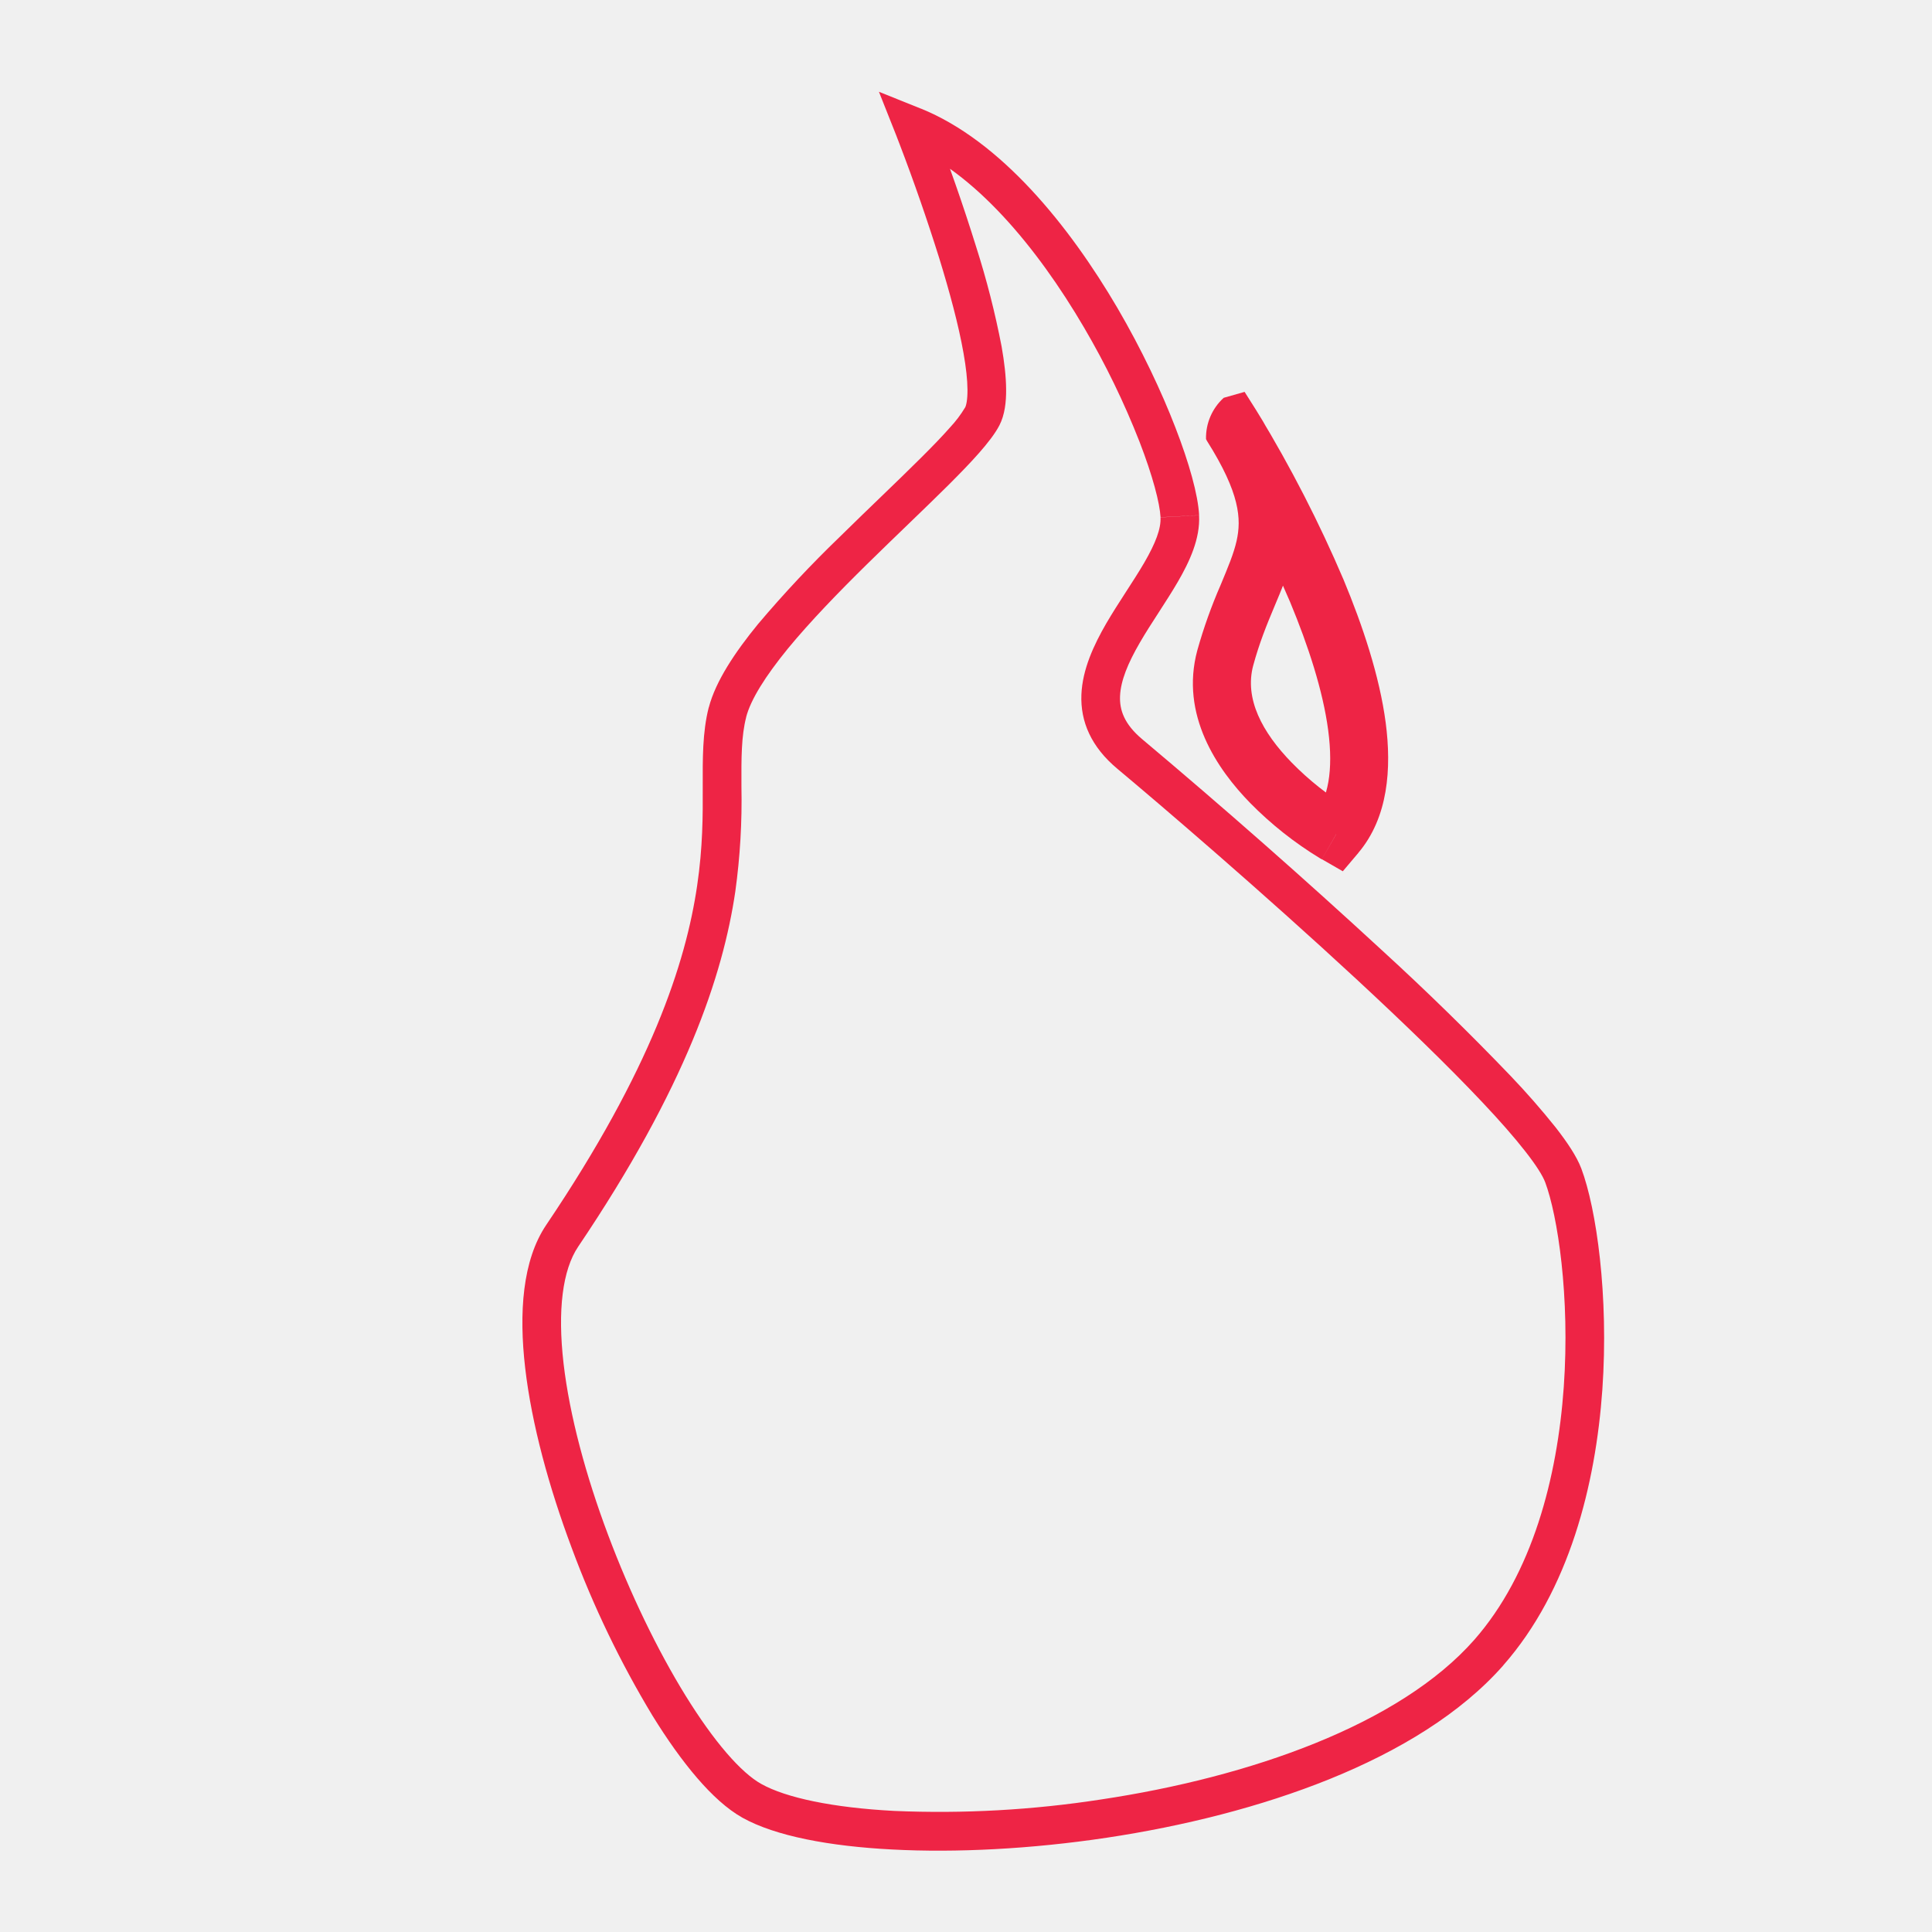
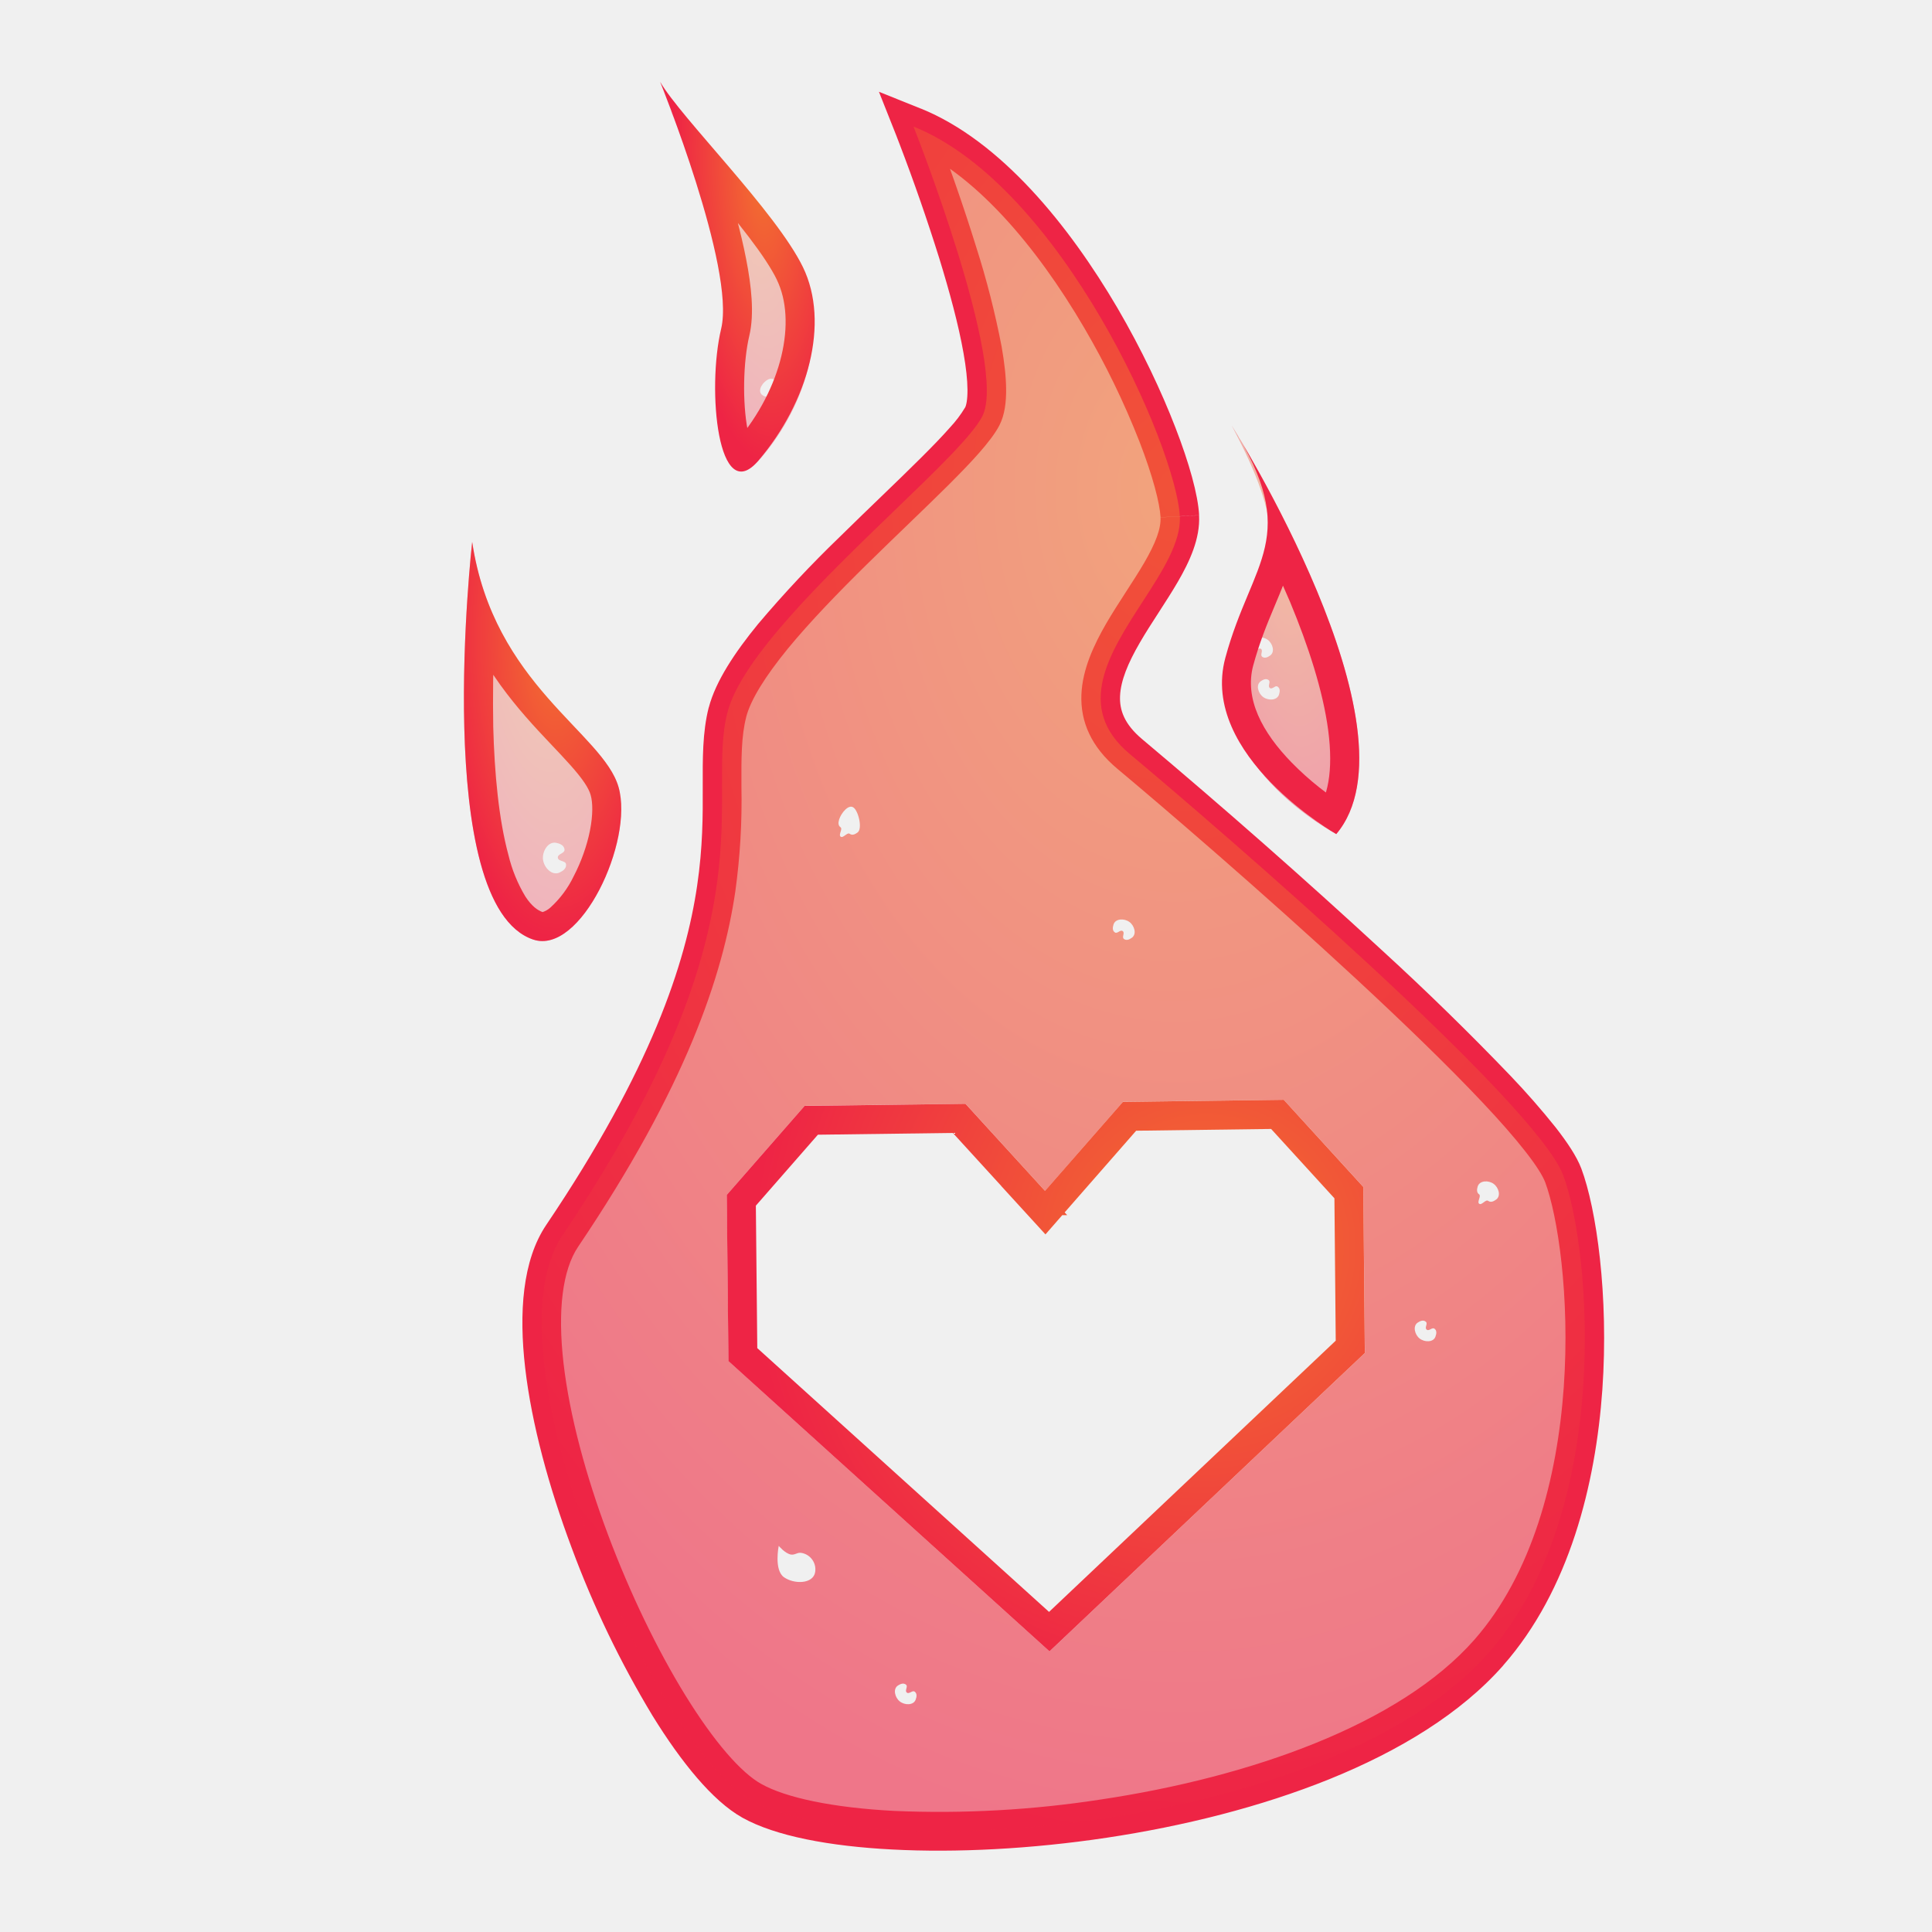
- <svg xmlns="http://www.w3.org/2000/svg" version="1.1" width="3000" height="3000">
-   <svg fill="none" viewBox="0 0 3000 3000">
-     <g clip-path="url(#a)">
-       <path fill-rule="evenodd" clip-rule="evenodd" d="M1245.4 434.9c38.6 79.3 7.7 192.5-63.4 276-58 68-74-101.5-53.4-188 17.9-74.6-59.8-282.5-81.5-338.5 13.8 26.1 49 65.5 86.5 107.5 44.7 50 92.6 103.5 111.8 143Zm-203.9-264.5 5.6 14c-2.8-5.2-4.7-10-5.5-14Zm174.2 428.5s-12.9-14-22-10.1c-9.1 3.8-17.8 17.1-11 23.8 5.1 5 13.3 4.5 18.4-1.2 1.1-1.2 1.5-2.6 1.8-4 .4-1.3.7-2.7 1.8-4 3.2-3.5 11-4.5 11-4.5Z" fill="url(#b)" fill-opacity=".3" />
-       <mask id="SvgjsMask1124" fill="#fff">
-         <path d="M1177.8 715c77.4-90.7 111-213.8 69-300.2-42-86.3-189.3-231.6-221.8-287.8 0 0 117.3 289.4 94.8 383.5-22.5 94.2-5 278.7 58 204.6Z" />
-       </mask>
-       <path d="m1177.8 715-34.2-29.1 34.2 29.2ZM1025 127l39-22.5-80.7 39.4L1025 127Zm187 617.3c83.5-97.8 128.3-240.2 75.3-349.1l-81 39.3c31 63.7 8.7 167.7-62.7 251.4l68.5 58.4Zm75.3-349.1c-24-49.4-75.6-111.9-120.7-164.8-23.5-27.6-45.7-53-64.5-75.6a444.5 444.5 0 0 1-38.1-50.3l-78 45a513 513 0 0 0 47 62.8c19.1 23.1 42.6 50 65.1 76.5 47.2 55.4 90.3 108.7 108.3 145.7l81-39.3ZM1025 127l-41.7 17 .3.6a716 716 0 0 1 4.5 11.4 2260.2 2260.2 0 0 1 49.8 141c13 41.3 25 84.5 32.4 122.5 7.8 40 8.9 67.3 5.7 80.6l87.6 20.9c8-33.8 3-78-5-118.7-8.3-42.7-21.3-89.5-34.8-132.4a2376.6 2376.6 0 0 0-55.7-156.3l-1-2.5-.3-.7v-.2L1025 127Zm51 373.1a489 489 0 0 0-3.5 184.4c2.8 14 6.5 28 11.8 40.6a95 95 0 0 0 26.1 37.3 63 63 0 0 0 58.4 12.3 92 92 0 0 0 43.3-30.5l-68.5-58.3c-5.5 6.4-5.6 4 .2 2.3a27 27 0 0 1 23.7 4.7c3.1 2.5 2.3 3.3-.2-2.5-2.1-5.1-4.4-12.8-6.4-23-8.2-42.6-7-105.7 2.7-146.4L1076 500Z" fill="url(#c)" mask="url(#d)" />
-       <path fill-rule="evenodd" clip-rule="evenodd" d="M2075 1295.2s-199.3-105.1-158.3-257c9.5-35 20.2-63.1 29.7-88 31.7-83.4 50.3-132.2-33.8-289.3l.7 1.1c16 25.8 294.2 476.4 161.6 633.2Zm-129.2-285.6c-4-2.8-3.5-7.6-2-12.3 2.8-9.2 16.6-9.6 24.5-4 7.9 5.7 11.9 18.9 4 24.6-4 2.8-8.3 4.8-12.3 2-2-1.5-1.5-3.8-1-6.2.5-2.3 1-4.7-1-6.1-2-1.4-4-.2-6.1 1-2 1.2-4.2 2.4-6.1 1Zm40.2 69c1.5-4.7 2-9.5-2-12.3-1.9-1.5-4-.3-6 1-2.1 1.2-4.2 2.4-6.2 1-2-1.5-1.5-3.9-1-6.2.5-2.4 1-4.7-1-6.2-3.8-2.8-8.3-.8-12.2 2-7.9 5.6-4 18.8 3.9 24.5 7.8 5.8 21.6 5.4 24.5-3.8Z" fill="url(#e)" fill-opacity=".4" />
-       <mask id="SvgjsMask1123" fill="#fff">
-         <path d="M2075 1295.2s-213.3-121.9-172.3-273.7c41-152 119.6-186.5 10-360.6-.3 0 298.8 472.8 162.2 634.3Z" />
-       </mask>
-       <path d="m2075 1295.2-22.4 39 32.5 18.7 24.2-28.6-34.4-29ZM1912.5 661l38.1-24-18-28.5-32.4 9.2 12.3 43.3Zm162.3 634.3a8209.3 8209.3 0 0 1 22.4-39l-.2-.2-1.4-.8a454.4 454.4 0 0 1-90-71.3c-45.6-46.8-73.5-99-59.6-150.7l-86.8-23.5c-27.1 100.2 31 184.8 82 237a559.5 559.5 0 0 0 108.1 85.7l2.2 1.3.7.4.2.1h.1l22.3-39Zm-128.8-262c9.5-34.9 21-63.2 32.4-90.3 11-26.2 23-54.2 29.6-83.6 14.6-65 1.1-129.5-57.4-222.4l-76.2 48c51.2 81.2 53.3 121 45.8 154.8-4.5 20-13 40-24.8 68.5a780 780 0 0 0-36.2 101.5l86.8 23.5Zm-45.8-415.6a83.9 83.9 0 0 0-27.5 64.1l.8 1.6.5.9a22.2 22.2 0 0 1 1 1.7 532.4 532.4 0 0 1 11.4 18.6 1934.2 1934.2 0 0 1 116.9 230.3c28.1 67.6 51 137.7 59.1 199 8.3 63-.2 106.7-22 132.4l68.8 58c46.5-55 51.8-131 42.5-202.1-9.6-72.7-35.9-151.1-65.4-222a2032.4 2032.4 0 0 0-132.2-257.5l-2.5-4-.5-1c-.1 0 0 0 0 .1l.4.7.9 1.6a84 84 0 0 1-27.6 64.1l-24.6-86.5Z" fill="#EE2445" mask="url(#f)" />
-       <path fill-rule="evenodd" clip-rule="evenodd" d="M960.5 1222.3c24 84.2-59.1 261.5-132.6 236.6-155.1-52.8-97.6-590.7-94.8-616.5v-1c21.3 142 98.7 223.7 157.9 286.2 33.3 35.2 60.9 64.3 69.5 94.7ZM868.6 1355c5.8-2.7 11-6.4 10.4-12.8-.4-3.2-3.4-4.2-6.4-5.2-3-1-6-2-6.4-5.2-.3-3.1 2.5-4.7 5.2-6.3 2.8-1.6 5.5-3.2 5.2-6.4-.7-6.4-6.5-9-12.7-10.3-12.5-2.8-22 12.7-20.8 25.4 1.3 12.8 13.8 26 25.5 20.8Z" fill="url(#g)" fill-opacity=".3" />
-       <mask id="SvgjsMask1122" fill="#fff">
-         <path d="M827.9 1458.9c73.5 24.9 156.5-152.4 132.6-236.6-24-84.4-194.2-159-227.3-380.9.1-.2-64.3 563.4 94.6 617.5Z" />
-       </mask>
-       <path d="m827.9 1458.9-14.5 42.6 14.5-42.6Zm132.6-236.6-43.3 12.3 43.3-12.3ZM733.2 841.4l-39.3-21.9-7.5 13.4 2.3 15.2 44.5-6.7Zm80.2 660c38.9 13.3 73.9-2.7 98-22.2 24.1-19.7 44-47.8 59.2-76.9a363.5 363.5 0 0 0 33.8-95.3c6.2-31.7 8-66.4-.6-97l-86.6 24.6c3.3 11.5 3.7 30.5-1.1 55-4.7 23.7-13.7 48.9-25.3 71.1a158.4 158.4 0 0 1-36.2 48.6 34.1 34.1 0 0 1-12.1 7h-.2l-28.9 85.2Zm190.4-291.4c-9-31.7-30.4-58.8-50.6-81.5-10.5-11.9-22.3-24.1-33.7-36.3a1272 1272 0 0 1-35.3-38.4c-46.6-53.3-91.7-119.7-106.5-219l-89 13.3c18.3 122.5 74.8 204.3 127.7 264.9 13 15 26 28.7 37.7 41.1 12 12.7 22.5 23.7 31.8 34.2 19.5 21.9 28.4 35.8 31.3 46.3l86.6-24.6ZM772.5 863.3c-50.6 21.7-84.3-23.3-84.2-24.7V837l.1-.1a1237.7 1237.7 0 0 0-2.4 24.5 2486 2486 0 0 0-10 269.4c1.9 75.1 8.9 154.8 26.6 220.4 8.8 32.8 21 64.1 37.9 90.1 17 26.2 40.7 49.1 72.9 60l29-85.1c-7.6-2.6-16.8-9.1-26.6-24.1a228.9 228.9 0 0 1-26.3-64.4c-15-55.3-21.7-126.6-23.6-199.2a2395.1 2395.1 0 0 1 11.8-280.8l.2-1.2v-.5a70.1 70.1 0 0 0 .2-1.8c0-1.5-33.6-46.4-84.2-24.8l78.6 43.8Z" fill="url(#h)" mask="url(#i)" />
-       <path d="m1418.5 196.5 11.2-27.9-64.9-26.1 25.8 65 27.9-11ZM873 1919l-25-16.8 25 16.8Zm1438.6 647.3 22.5 19.8-22.5-19.8ZM1832 801.7l-30 1.6 30-1.6Zm-413.5-605.2-27.9 11 .1.3.3.7a403.7 403.7 0 0 1 5.7 14.8 3018.3 3018.3 0 0 1 61.8 177.8c15.7 51 30 103.4 37.7 147.5 3.9 22 6 41.2 6.1 56.5.1 16.2-2 24.6-3.7 27.8l53.2 27.7c8.5-16.4 10.7-36.8 10.5-56-.1-19.9-2.8-42.6-7-66.5a1338.4 1338.4 0 0 0-39.5-154.7 2952.6 2952.6 0 0 0-67.7-193.6l-1.3-3.2-.3-.9v-.2h-.1l-27.9 11Zm80 436.4a181.7 181.7 0 0 1-23.1 30.6c-12.1 13.8-27.5 29.7-45.5 47.6-36.8 36.7-79.7 77-125.7 122.3a1813 1813 0 0 0-127 135.5c-35.8 43.7-66 88.9-76.6 129.7l58 15c7-27.2 29.9-63.7 65-106.7 34.6-42 78.2-87 122.7-130.8 43.4-42.7 90.2-86.9 126-122.5 18.2-18.2 34.8-35.2 48.1-50.4 13-14.8 24.5-29.4 31.4-42.6l-53.2-27.7Zm-398 465.7c-9.8 38.5-9.4 80-9.3 123.1.2 44.2.2 93.6-8.7 153.7-17.6 119.6-71 284.6-234.4 526.8l49.7 33.6c167.3-248 224.8-421.3 244-551.6a1032 1032 0 0 0 9.5-162.7c-.2-45.4-.2-78.4 7.4-108l-58.1-14.9Zm-252.4 803.6c-37 55-42.5 136.5-32.6 222 10.1 87.2 37 185.5 72.4 279.8a1534.4 1534.4 0 0 0 125.3 260.1c22.8 37 46.3 70 69.3 96.7 22.8 26.5 46.6 48.4 70.3 61.7l29.3-52.4c-15-8.3-33.4-24.3-54.1-48.4-20.5-23.8-42-54-63.7-89.1-43.3-70.2-86-158.3-120.2-249.6-34.3-91.4-59.6-184.8-69-265.7-9.5-82.5-1.7-145.3 22.7-181.5l-49.7-33.6Zm304.7 920.3c51.2 28.6 135.5 44.4 232.8 49.4 98.6 5.2 214.9-.6 333-18.3 118.2-17.8 239-47.7 346.6-91.3 107.2-43.5 203-101.3 269-176.2l-45.1-39.6c-57.5 65.2-144 118.7-246.5 160.2-102.1 41.4-218.2 70.3-332.9 87.5a1643.5 1643.5 0 0 1-321 17.8c-95.5-5-168.2-20.4-206.6-41.9l-29.3 52.4Zm1181.3-236.4c103-117 143.6-281.5 154-428 10.2-146.2-9.2-281.2-32.6-343.5l-56.2 21c19.4 51.8 38.8 177.5 28.9 318.3-10 140.8-48.7 289.8-139.1 392.6l45 39.6Zm121.4-771.5c-7.1-18.9-22-41-40-64.1a1211.5 1211.5 0 0 0-70-80 4271.5 4271.5 0 0 0-198.6-194 10851 10851 0 0 0-373.2-328.6l-38.5 46c68.7 57.4 225.8 192 371 326.5 72.6 67.3 141.9 134.2 195.5 191.1 26.9 28.5 49.5 54.2 66.5 76 17.6 22.4 27.5 38.5 31.1 48.2l56.2-21.1Zm-681.8-666.7c-28.1-23.5-35.4-45.6-34.5-67 1-24 12.3-51.2 30.5-82.6 8.9-15.4 18.8-30.8 29.2-46.8 10.1-15.7 20.7-32 30-48 18-31 35-67 33-103.4l-59.9 3.3c1 17.2-7.4 39.6-25 70-8.4 14.5-18.2 29.5-28.5 45.5-10.2 15.8-21 32.5-30.8 49.3-19.1 33.1-36.9 71-38.5 110.3-1.7 41.9 15.1 81.3 56 115.4l38.5-46ZM1862 800c-1.7-31.8-15.5-81-36.8-136-21.6-56-52.3-121.1-90-185.7-74.7-127.4-181-259.6-305.5-309.8l-22.4 55.7c105 42.3 202.7 159.2 276 284.4a1256 1256 0 0 1 86 177c20.9 54 31.6 95.8 32.8 117.6l59.9-3.2Z" fill="#EE2445" />
-       <path fill-rule="evenodd" clip-rule="evenodd" d="M1418.5 196.5s147.5 372 106.7 450.2c-15.6 29.9-71.8 84-137.2 147-106.1 102.4-236.7 228.2-258.4 312.4-8.6 33.5-8.5 70.1-8.4 113.6.5 132.8 1 329.8-248.2 699.3-122.9 182.1 139.4 790.8 294.5 877.3 179.2 100 897.3 50.2 1144.1-230 193.5-219.8 158.6-627.2 115.8-741.2s-535-539-673-654.2c-86.5-72.2-31.6-157 19.8-236.5 30.6-47.3 60-92.8 57.8-132.7-5.7-107.2-183.8-512.7-413.5-605.2ZM1217.2 2449c-15.6-11.3-8-48.6-8-48.6s10 12 19 13.5c3 .5 5.5-.4 8-1.3 2.5-1 5-1.8 8.1-1.3a26 26 0 0 1 21.5 29.7c-3 19-33 19.2-48.6 8Zm1079.4-594.5c-3.9-2.9-3.4-7.7-2-12.3 3-9.3 16.7-9.7 24.6-4 7.9 5.6 11.9 18.8 4 24.5-4 2.9-8.3 4.9-12.3 2-2-1.4-4.5.4-7 2.2-2.5 1.9-5 3.7-7 2.3-2-1.5-1-4.4-.1-7.4s1.8-6-.2-7.4Zm-567.5-419c-1.5 4.7-2 9.5 2 12.3 2 1.4 4 .2 6.1-1 2-1.2 4.2-2.4 6.1-1 2 1.4 1.5 3.8 1 6.1-.5 2.4-1 4.7 1 6.2 4 2.8 8.4.8 12.3-2 7.9-5.7 3.9-19-4-24.6-7.9-5.7-21.6-5.3-24.5 4Zm-424-151c-4-2.8-3.4-7.6-2-12.3 2.9-9.2 14.3-24 22.2-18.3 7.9 5.7 14.2 33.2 6.3 38.8-3.9 2.9-8.3 4.9-12.2 2-2-1.4-4.5.5-7 2.3-2.6 1.8-5 3.6-7 2.2s-1.1-4.4-.2-7.3c1-3 1.9-6-.1-7.4Zm116.7 1354.8c1.7-4.6 2.4-9.3-1.3-12.4-2-1.5-4-.4-6.2.7-2.2 1-4.3 2.2-6.2.6-1.9-1.5-1.3-3.8-.7-6.2.6-2.3 1.3-4.6-.6-6.1-3.8-3-8.3-1.3-12.4 1.3-8.2 5.2-4.9 18.6 2.7 24.7 7.5 6.1 21.3 6.4 24.7-2.6Zm805.8-576c3.8 3 3 7.8 1.3 12.4-3.3 9-17.1 8.7-24.7 2.6-7.5-6-10.8-19.5-2.6-24.7 4-2.6 8.6-4.4 12.3-1.3 2 1.5 1.3 3.8.7 6.2-.6 2.3-1.2 4.6.7 6.1 1.9 1.6 4 .5 6.1-.6 2.2-1.1 4.3-2.2 6.2-.7Zm-484-352.4 249.8-3.2L2117 1843l2.4 258-489.7 463.2-498.5-450.8-2.6-258 120.9-138.3 249.8-3.2 123.5 135.3 120.9-138.3Z" fill="url(#j)" fill-opacity=".6" />
-       <path d="m1606 1864.4 17 18.6 16.6-19 114.3-130.6 229.7-3 110.9 121.5 2.2 239.5-467.4 442.2-475.8-430.2-2.4-239.6 108.6-124.2 229.7-3 116.7 127.8Z" stroke="url(#k)" stroke-width="45" />
-     </g>
-     <defs>
-       <radialGradient id="SvgjsRadialGradient1121" cx="0" cy="0" r="1" gradientUnits="userSpaceOnUse" gradientTransform="rotate(83.8 416.3 802.9) scale(416.977 122.414)">
-         <stop stop-color="#F37030" />
-         <stop offset="1" stop-color="#EE2445" />
-       </radialGradient>
-       <radialGradient id="SvgjsRadialGradient1120" cx="0" cy="0" r="1" gradientUnits="userSpaceOnUse" gradientTransform="matrix(17.56818 448.377 -135.9986 5.32866 1183.3 273.2)">
-         <stop stop-color="#F37030" />
-         <stop offset="1" stop-color="#EE2445" />
-       </radialGradient>
-       <radialGradient id="SvgjsRadialGradient1119" cx="0" cy="0" r="1" gradientUnits="userSpaceOnUse" gradientTransform="matrix(51.64596 476.1754 -138.3993 15.01078 1988.8 824.7)">
-         <stop stop-color="#F37030" />
-         <stop offset="1" stop-color="#EE2445" />
-       </radialGradient>
-       <radialGradient id="SvgjsRadialGradient1118" cx="0" cy="0" r="1" gradientUnits="userSpaceOnUse" gradientTransform="rotate(84.7 -126.5 957) scale(463.02 173.196)">
-         <stop stop-color="#F37030" />
-         <stop offset="1" stop-color="#EE2445" />
-       </radialGradient>
-       <radialGradient id="SvgjsRadialGradient1117" cx="0" cy="0" r="1" gradientUnits="userSpaceOnUse" gradientTransform="rotate(89.7 -69.7 931.4) scale(459.665 176.309)">
-         <stop stop-color="#F37030" />
-         <stop offset="1" stop-color="#EE2445" />
-       </radialGradient>
-       <radialGradient id="SvgjsRadialGradient1116" cx="0" cy="0" r="1" gradientUnits="userSpaceOnUse" gradientTransform="matrix(37.16567 2136.057 -1444.181 25.1276 1820.6 759.4)">
-         <stop stop-color="#F37030" />
-         <stop offset="1" stop-color="#EE2445" />
-       </radialGradient>
-       <radialGradient id="SvgjsRadialGradient1115" cx="0" cy="0" r="1" gradientUnits="userSpaceOnUse" gradientTransform="matrix(-374.174 605.721 -591.0326 -365.1004 1869.8 1940.7)">
-         <stop stop-color="#F37030" />
-         <stop offset="1" stop-color="#EE2445" />
-       </radialGradient>
-       <clipPath id="SvgjsClipPath1114">
-         <path fill="#fff" d="M0 0h3000v3000H0z" />
-       </clipPath>
-     </defs>
-   </svg>
-   <style>@media (prefers-color-scheme: light) { :root { filter: none; } }
- @media (prefers-color-scheme: dark) { :root { filter: none; } }
- </style>
+ <svg xmlns="http://www.w3.org/2000/svg" fill="none" viewBox="0 0 3000 3000">
+   <g clip-path="url(#a)">
+     <path fill-rule="evenodd" clip-rule="evenodd" d="M1245.4 434.9c38.6 79.3 7.7 192.5-63.4 276-58 68-74-101.5-53.4-188 17.9-74.6-59.8-282.5-81.5-338.5 13.8 26.1 49 65.5 86.5 107.5 44.7 50 92.6 103.5 111.8 143Zm-203.9-264.5 5.6 14c-2.8-5.2-4.7-10-5.5-14Zm174.2 428.5s-12.9-14-22-10.1c-9.1 3.8-17.8 17.1-11 23.8 5.1 5 13.3 4.5 18.4-1.2 1.1-1.2 1.5-2.6 1.8-4 .4-1.3.7-2.7 1.8-4 3.2-3.5 11-4.5 11-4.5Z" fill="url(#b)" fill-opacity=".3" />
+     <mask id="d" fill="#fff">
+       <path d="M1177.8 715c77.4-90.7 111-213.8 69-300.2-42-86.3-189.3-231.6-221.8-287.8 0 0 117.3 289.4 94.8 383.5-22.5 94.2-5 278.7 58 204.6Z" />
+     </mask>
+     <path d="m1177.8 715-34.2-29.1 34.2 29.2ZM1025 127l39-22.5-80.7 39.4L1025 127Zm187 617.3c83.5-97.8 128.3-240.2 75.3-349.1l-81 39.3c31 63.7 8.7 167.7-62.7 251.4l68.5 58.4Zm75.3-349.1c-24-49.4-75.6-111.9-120.7-164.8-23.5-27.6-45.7-53-64.5-75.6a444.5 444.5 0 0 1-38.1-50.3l-78 45a513 513 0 0 0 47 62.8c19.1 23.1 42.6 50 65.1 76.5 47.2 55.4 90.3 108.7 108.3 145.7l81-39.3ZM1025 127l-41.7 17 .3.6a716 716 0 0 1 4.5 11.4 2260.2 2260.2 0 0 1 49.8 141c13 41.3 25 84.5 32.4 122.5 7.8 40 8.9 67.3 5.7 80.6l87.6 20.9c8-33.8 3-78-5-118.7-8.3-42.7-21.3-89.5-34.8-132.4a2376.6 2376.6 0 0 0-55.7-156.3l-1-2.5-.3-.7v-.2L1025 127Zm51 373.1a489 489 0 0 0-3.5 184.4c2.8 14 6.5 28 11.8 40.6a95 95 0 0 0 26.1 37.3 63 63 0 0 0 58.4 12.3 92 92 0 0 0 43.3-30.5l-68.5-58.3c-5.5 6.4-5.6 4 .2 2.3a27 27 0 0 1 23.7 4.7c3.1 2.5 2.3 3.3-.2-2.5-2.1-5.1-4.4-12.8-6.4-23-8.2-42.6-7-105.7 2.7-146.4L1076 500Z" fill="url(#c)" mask="url(#d)" />
+     <path fill-rule="evenodd" clip-rule="evenodd" d="M2075 1295.2s-199.3-105.1-158.3-257c9.5-35 20.2-63.1 29.7-88 31.7-83.4 50.3-132.2-33.8-289.3l.7 1.1c16 25.8 294.2 476.4 161.6 633.2Zm-129.2-285.6c-4-2.8-3.5-7.6-2-12.3 2.8-9.2 16.6-9.6 24.5-4 7.9 5.7 11.9 18.9 4 24.6-4 2.8-8.3 4.8-12.3 2-2-1.5-1.5-3.8-1-6.2.5-2.3 1-4.7-1-6.1-2-1.4-4-.2-6.1 1-2 1.2-4.2 2.4-6.1 1Zm40.2 69c1.5-4.7 2-9.5-2-12.3-1.9-1.5-4-.3-6 1-2.1 1.2-4.2 2.4-6.2 1-2-1.5-1.5-3.9-1-6.2.5-2.4 1-4.7-1-6.2-3.8-2.8-8.3-.8-12.2 2-7.9 5.6-4 18.8 3.9 24.5 7.8 5.8 21.6 5.4 24.5-3.8Z" fill="url(#e)" fill-opacity=".4" />
+     <mask id="f" fill="#fff">
+       <path d="M2075 1295.2s-213.3-121.9-172.3-273.7c41-152 119.6-186.5 10-360.6-.3 0 298.8 472.8 162.2 634.3Z" />
+     </mask>
+     <path d="m2075 1295.2-22.4 39 32.5 18.7 24.2-28.6-34.4-29ZM1912.5 661l38.1-24-18-28.5-32.4 9.2 12.3 43.3Zm162.3 634.3a8209.3 8209.3 0 0 1 22.4-39l-.2-.2-1.4-.8a454.4 454.4 0 0 1-90-71.3c-45.6-46.8-73.5-99-59.6-150.7l-86.8-23.5c-27.1 100.2 31 184.8 82 237a559.5 559.5 0 0 0 108.1 85.7l2.2 1.3.7.4.2.1h.1l22.3-39Zm-128.8-262c9.5-34.9 21-63.2 32.4-90.3 11-26.2 23-54.2 29.6-83.6 14.6-65 1.1-129.5-57.4-222.4l-76.2 48c51.2 81.2 53.3 121 45.8 154.8-4.5 20-13 40-24.8 68.5a780 780 0 0 0-36.2 101.5l86.8 23.5Zm-45.8-415.6a83.9 83.9 0 0 0-27.5 64.1l.8 1.6.5.9a22.2 22.2 0 0 1 1 1.7 532.4 532.4 0 0 1 11.4 18.6 1934.2 1934.2 0 0 1 116.9 230.3c28.1 67.6 51 137.7 59.1 199 8.3 63-.2 106.7-22 132.4l68.8 58c46.5-55 51.8-131 42.5-202.1-9.6-72.7-35.9-151.1-65.4-222a2032.4 2032.4 0 0 0-132.2-257.5l-2.5-4-.5-1c-.1 0 0 0 0 .1l.4.7.9 1.6a84 84 0 0 1-27.6 64.1l-24.6-86.5Z" fill="#EE2445" mask="url(#f)" />
+     <path fill-rule="evenodd" clip-rule="evenodd" d="M960.5 1222.3c24 84.2-59.1 261.5-132.6 236.6-155.1-52.8-97.6-590.7-94.8-616.5v-1c21.3 142 98.7 223.7 157.9 286.2 33.3 35.2 60.9 64.3 69.5 94.7ZM868.6 1355c5.8-2.7 11-6.4 10.4-12.8-.4-3.2-3.4-4.2-6.4-5.2-3-1-6-2-6.4-5.2-.3-3.1 2.5-4.7 5.2-6.3 2.8-1.6 5.5-3.2 5.2-6.4-.7-6.4-6.5-9-12.7-10.3-12.5-2.8-22 12.7-20.8 25.4 1.3 12.8 13.8 26 25.5 20.8Z" fill="url(#g)" fill-opacity=".3" />
+     <mask id="i" fill="#fff">
+       <path d="M827.9 1458.9c73.5 24.9 156.5-152.4 132.6-236.6-24-84.4-194.2-159-227.3-380.9.1-.2-64.3 563.4 94.6 617.5Z" />
+     </mask>
+     <path d="m827.9 1458.9-14.5 42.6 14.5-42.6Zm132.6-236.6-43.3 12.3 43.3-12.3ZM733.2 841.4l-39.3-21.9-7.5 13.4 2.3 15.2 44.5-6.7Zm80.2 660c38.9 13.3 73.9-2.7 98-22.2 24.1-19.7 44-47.8 59.2-76.9a363.5 363.5 0 0 0 33.8-95.3c6.2-31.7 8-66.4-.6-97l-86.6 24.6c3.3 11.5 3.7 30.5-1.1 55-4.7 23.7-13.7 48.9-25.3 71.1a158.4 158.4 0 0 1-36.2 48.6 34.1 34.1 0 0 1-12.1 7h-.2l-28.9 85.2Zm190.4-291.4c-9-31.7-30.4-58.8-50.6-81.5-10.5-11.9-22.3-24.1-33.7-36.3a1272 1272 0 0 1-35.3-38.4c-46.6-53.3-91.7-119.7-106.5-219l-89 13.3c18.3 122.5 74.8 204.3 127.7 264.9 13 15 26 28.7 37.7 41.1 12 12.7 22.5 23.7 31.8 34.2 19.5 21.9 28.4 35.8 31.3 46.3l86.6-24.6ZM772.5 863.3c-50.6 21.7-84.3-23.3-84.2-24.7V837l.1-.1a1237.7 1237.7 0 0 0-2.4 24.5 2486 2486 0 0 0-10 269.4c1.9 75.1 8.9 154.8 26.6 220.4 8.8 32.8 21 64.1 37.9 90.1 17 26.2 40.7 49.1 72.9 60l29-85.1c-7.6-2.6-16.8-9.1-26.6-24.1a228.9 228.9 0 0 1-26.3-64.4c-15-55.3-21.7-126.6-23.6-199.2a2395.1 2395.1 0 0 1 11.8-280.8l.2-1.2v-.5a70.1 70.1 0 0 0 .2-1.8c0-1.5-33.6-46.4-84.2-24.8l78.6 43.8Z" fill="url(#h)" mask="url(#i)" />
+     <path d="m1418.5 196.5 11.2-27.9-64.9-26.1 25.8 65 27.9-11ZM873 1919l-25-16.8 25 16.8Zm1438.6 647.3 22.5 19.8-22.5-19.8ZM1832 801.7l-30 1.6 30-1.6Zm-413.5-605.2-27.9 11 .1.3.3.7a403.7 403.7 0 0 1 5.7 14.8 3018.3 3018.3 0 0 1 61.8 177.8c15.7 51 30 103.4 37.7 147.5 3.9 22 6 41.2 6.1 56.5.1 16.2-2 24.6-3.7 27.8l53.2 27.7c8.5-16.4 10.7-36.8 10.5-56-.1-19.9-2.8-42.6-7-66.5a1338.4 1338.4 0 0 0-39.5-154.7 2952.6 2952.6 0 0 0-67.7-193.6l-1.3-3.2-.3-.9v-.2h-.1l-27.9 11Zm80 436.4a181.7 181.7 0 0 1-23.1 30.6c-12.1 13.8-27.5 29.7-45.5 47.6-36.8 36.7-79.7 77-125.7 122.3a1813 1813 0 0 0-127 135.5c-35.8 43.7-66 88.9-76.6 129.7l58 15c7-27.2 29.9-63.7 65-106.7 34.6-42 78.2-87 122.7-130.8 43.4-42.7 90.2-86.9 126-122.5 18.2-18.2 34.8-35.2 48.1-50.4 13-14.8 24.5-29.4 31.4-42.6l-53.2-27.7Zm-398 465.7c-9.8 38.5-9.4 80-9.3 123.1.2 44.2.2 93.6-8.7 153.7-17.6 119.6-71 284.6-234.4 526.8l49.7 33.6c167.3-248 224.8-421.3 244-551.6a1032 1032 0 0 0 9.5-162.7c-.2-45.4-.2-78.4 7.4-108l-58.1-14.9Zm-252.4 803.6c-37 55-42.5 136.5-32.6 222 10.1 87.2 37 185.5 72.4 279.8a1534.4 1534.4 0 0 0 125.3 260.1c22.8 37 46.3 70 69.3 96.7 22.8 26.5 46.6 48.4 70.3 61.7l29.3-52.4c-15-8.3-33.4-24.3-54.1-48.4-20.5-23.8-42-54-63.7-89.1-43.3-70.2-86-158.3-120.2-249.6-34.3-91.4-59.6-184.8-69-265.7-9.5-82.5-1.7-145.3 22.7-181.5l-49.7-33.6Zm304.7 920.3c51.2 28.6 135.5 44.4 232.8 49.4 98.6 5.2 214.9-.6 333-18.3 118.2-17.8 239-47.7 346.6-91.3 107.2-43.5 203-101.3 269-176.2l-45.1-39.6c-57.5 65.2-144 118.7-246.5 160.2-102.1 41.4-218.2 70.3-332.9 87.5a1643.5 1643.5 0 0 1-321 17.8c-95.5-5-168.2-20.4-206.6-41.9l-29.3 52.4Zm1181.3-236.4c103-117 143.6-281.5 154-428 10.2-146.2-9.2-281.2-32.6-343.5l-56.2 21c19.4 51.8 38.8 177.5 28.9 318.3-10 140.8-48.7 289.8-139.1 392.6l45 39.6Zm121.4-771.5c-7.1-18.9-22-41-40-64.1a1211.5 1211.5 0 0 0-70-80 4271.5 4271.5 0 0 0-198.6-194 10851 10851 0 0 0-373.2-328.6l-38.5 46c68.7 57.4 225.8 192 371 326.5 72.6 67.3 141.9 134.2 195.5 191.1 26.9 28.5 49.5 54.2 66.5 76 17.6 22.4 27.5 38.5 31.1 48.2l56.2-21.1Zm-681.8-666.7c-28.1-23.5-35.4-45.6-34.5-67 1-24 12.3-51.2 30.5-82.6 8.9-15.4 18.8-30.8 29.2-46.8 10.1-15.7 20.7-32 30-48 18-31 35-67 33-103.4l-59.9 3.3c1 17.2-7.4 39.6-25 70-8.4 14.5-18.2 29.5-28.5 45.5-10.2 15.8-21 32.5-30.8 49.3-19.1 33.1-36.9 71-38.5 110.3-1.7 41.9 15.1 81.3 56 115.4l38.5-46ZM1862 800c-1.7-31.8-15.5-81-36.8-136-21.6-56-52.3-121.1-90-185.7-74.7-127.4-181-259.6-305.5-309.8l-22.4 55.7c105 42.3 202.7 159.2 276 284.4a1256 1256 0 0 1 86 177c20.9 54 31.6 95.8 32.8 117.6l59.9-3.2Z" fill="#EE2445" />
+     <path fill-rule="evenodd" clip-rule="evenodd" d="M1418.5 196.5s147.5 372 106.7 450.2c-15.6 29.9-71.8 84-137.2 147-106.1 102.4-236.7 228.2-258.4 312.4-8.6 33.5-8.5 70.1-8.4 113.6.5 132.8 1 329.8-248.2 699.3-122.9 182.1 139.4 790.8 294.5 877.3 179.2 100 897.3 50.2 1144.1-230 193.5-219.8 158.6-627.2 115.8-741.2s-535-539-673-654.2c-86.5-72.2-31.6-157 19.8-236.5 30.6-47.3 60-92.8 57.8-132.7-5.7-107.2-183.8-512.7-413.5-605.2ZM1217.2 2449c-15.6-11.3-8-48.6-8-48.6s10 12 19 13.5c3 .5 5.5-.4 8-1.3 2.5-1 5-1.8 8.1-1.3a26 26 0 0 1 21.5 29.7c-3 19-33 19.2-48.6 8Zm1079.4-594.5c-3.9-2.9-3.4-7.7-2-12.3 3-9.3 16.7-9.7 24.6-4 7.9 5.6 11.9 18.8 4 24.5-4 2.9-8.3 4.9-12.3 2-2-1.4-4.5.4-7 2.2-2.5 1.9-5 3.7-7 2.3-2-1.5-1-4.4-.1-7.4s1.8-6-.2-7.4Zm-567.5-419c-1.5 4.7-2 9.5 2 12.3 2 1.4 4 .2 6.1-1 2-1.2 4.2-2.4 6.1-1 2 1.4 1.5 3.8 1 6.1-.5 2.4-1 4.7 1 6.2 4 2.8 8.4.8 12.3-2 7.9-5.7 3.9-19-4-24.6-7.9-5.7-21.6-5.3-24.5 4Zm-424-151c-4-2.8-3.4-7.6-2-12.3 2.9-9.2 14.3-24 22.2-18.3 7.9 5.7 14.2 33.2 6.3 38.8-3.9 2.9-8.3 4.9-12.2 2-2-1.4-4.5.5-7 2.3-2.6 1.8-5 3.6-7 2.2s-1.1-4.4-.2-7.3c1-3 1.9-6-.1-7.4Zm116.7 1354.8c1.7-4.6 2.4-9.3-1.3-12.4-2-1.5-4-.4-6.2.7-2.2 1-4.3 2.2-6.2.6-1.9-1.5-1.3-3.8-.7-6.2.6-2.3 1.3-4.6-.6-6.1-3.8-3-8.3-1.3-12.4 1.3-8.2 5.2-4.9 18.6 2.7 24.7 7.5 6.1 21.3 6.4 24.7-2.6Zm805.8-576c3.8 3 3 7.8 1.3 12.4-3.3 9-17.1 8.7-24.7 2.6-7.5-6-10.8-19.5-2.6-24.7 4-2.6 8.6-4.4 12.3-1.3 2 1.5 1.3 3.8.7 6.2-.6 2.3-1.2 4.6.7 6.1 1.9 1.6 4 .5 6.1-.6 2.2-1.1 4.3-2.2 6.2-.7Zm-484-352.4 249.8-3.2L2117 1843l2.4 258-489.7 463.2-498.5-450.8-2.6-258 120.9-138.3 249.8-3.2 123.5 135.3 120.9-138.3Z" fill="url(#j)" fill-opacity=".6" />
+     <path d="m1606 1864.4 17 18.6 16.6-19 114.3-130.6 229.7-3 110.9 121.5 2.2 239.5-467.4 442.2-475.8-430.2-2.4-239.6 108.6-124.2 229.7-3 116.7 127.8Z" stroke="url(#k)" stroke-width="45" />
+   </g>
+   <defs>
+     <radialGradient id="b" cx="0" cy="0" r="1" gradientUnits="userSpaceOnUse" gradientTransform="rotate(83.8 416.3 802.9) scale(416.977 122.414)">
+       <stop stop-color="#F37030" />
+       <stop offset="1" stop-color="#EE2445" />
+     </radialGradient>
+     <radialGradient id="c" cx="0" cy="0" r="1" gradientUnits="userSpaceOnUse" gradientTransform="matrix(17.56818 448.377 -135.9986 5.32866 1183.3 273.2)">
+       <stop stop-color="#F37030" />
+       <stop offset="1" stop-color="#EE2445" />
+     </radialGradient>
+     <radialGradient id="e" cx="0" cy="0" r="1" gradientUnits="userSpaceOnUse" gradientTransform="matrix(51.64596 476.1754 -138.3993 15.01078 1988.8 824.7)">
+       <stop stop-color="#F37030" />
+       <stop offset="1" stop-color="#EE2445" />
+     </radialGradient>
+     <radialGradient id="g" cx="0" cy="0" r="1" gradientUnits="userSpaceOnUse" gradientTransform="rotate(84.7 -126.5 957) scale(463.02 173.196)">
+       <stop stop-color="#F37030" />
+       <stop offset="1" stop-color="#EE2445" />
+     </radialGradient>
+     <radialGradient id="h" cx="0" cy="0" r="1" gradientUnits="userSpaceOnUse" gradientTransform="rotate(89.7 -69.7 931.4) scale(459.665 176.309)">
+       <stop stop-color="#F37030" />
+       <stop offset="1" stop-color="#EE2445" />
+     </radialGradient>
+     <radialGradient id="j" cx="0" cy="0" r="1" gradientUnits="userSpaceOnUse" gradientTransform="matrix(37.16567 2136.057 -1444.181 25.1276 1820.6 759.4)">
+       <stop stop-color="#F37030" />
+       <stop offset="1" stop-color="#EE2445" />
+     </radialGradient>
+     <radialGradient id="k" cx="0" cy="0" r="1" gradientUnits="userSpaceOnUse" gradientTransform="matrix(-374.174 605.721 -591.0326 -365.1004 1869.8 1940.7)">
+       <stop stop-color="#F37030" />
+       <stop offset="1" stop-color="#EE2445" />
+     </radialGradient>
+     <clipPath id="a">
+       <path fill="#fff" d="M0 0h3000v3000H0z" />
+     </clipPath>
+   </defs>
</svg>
